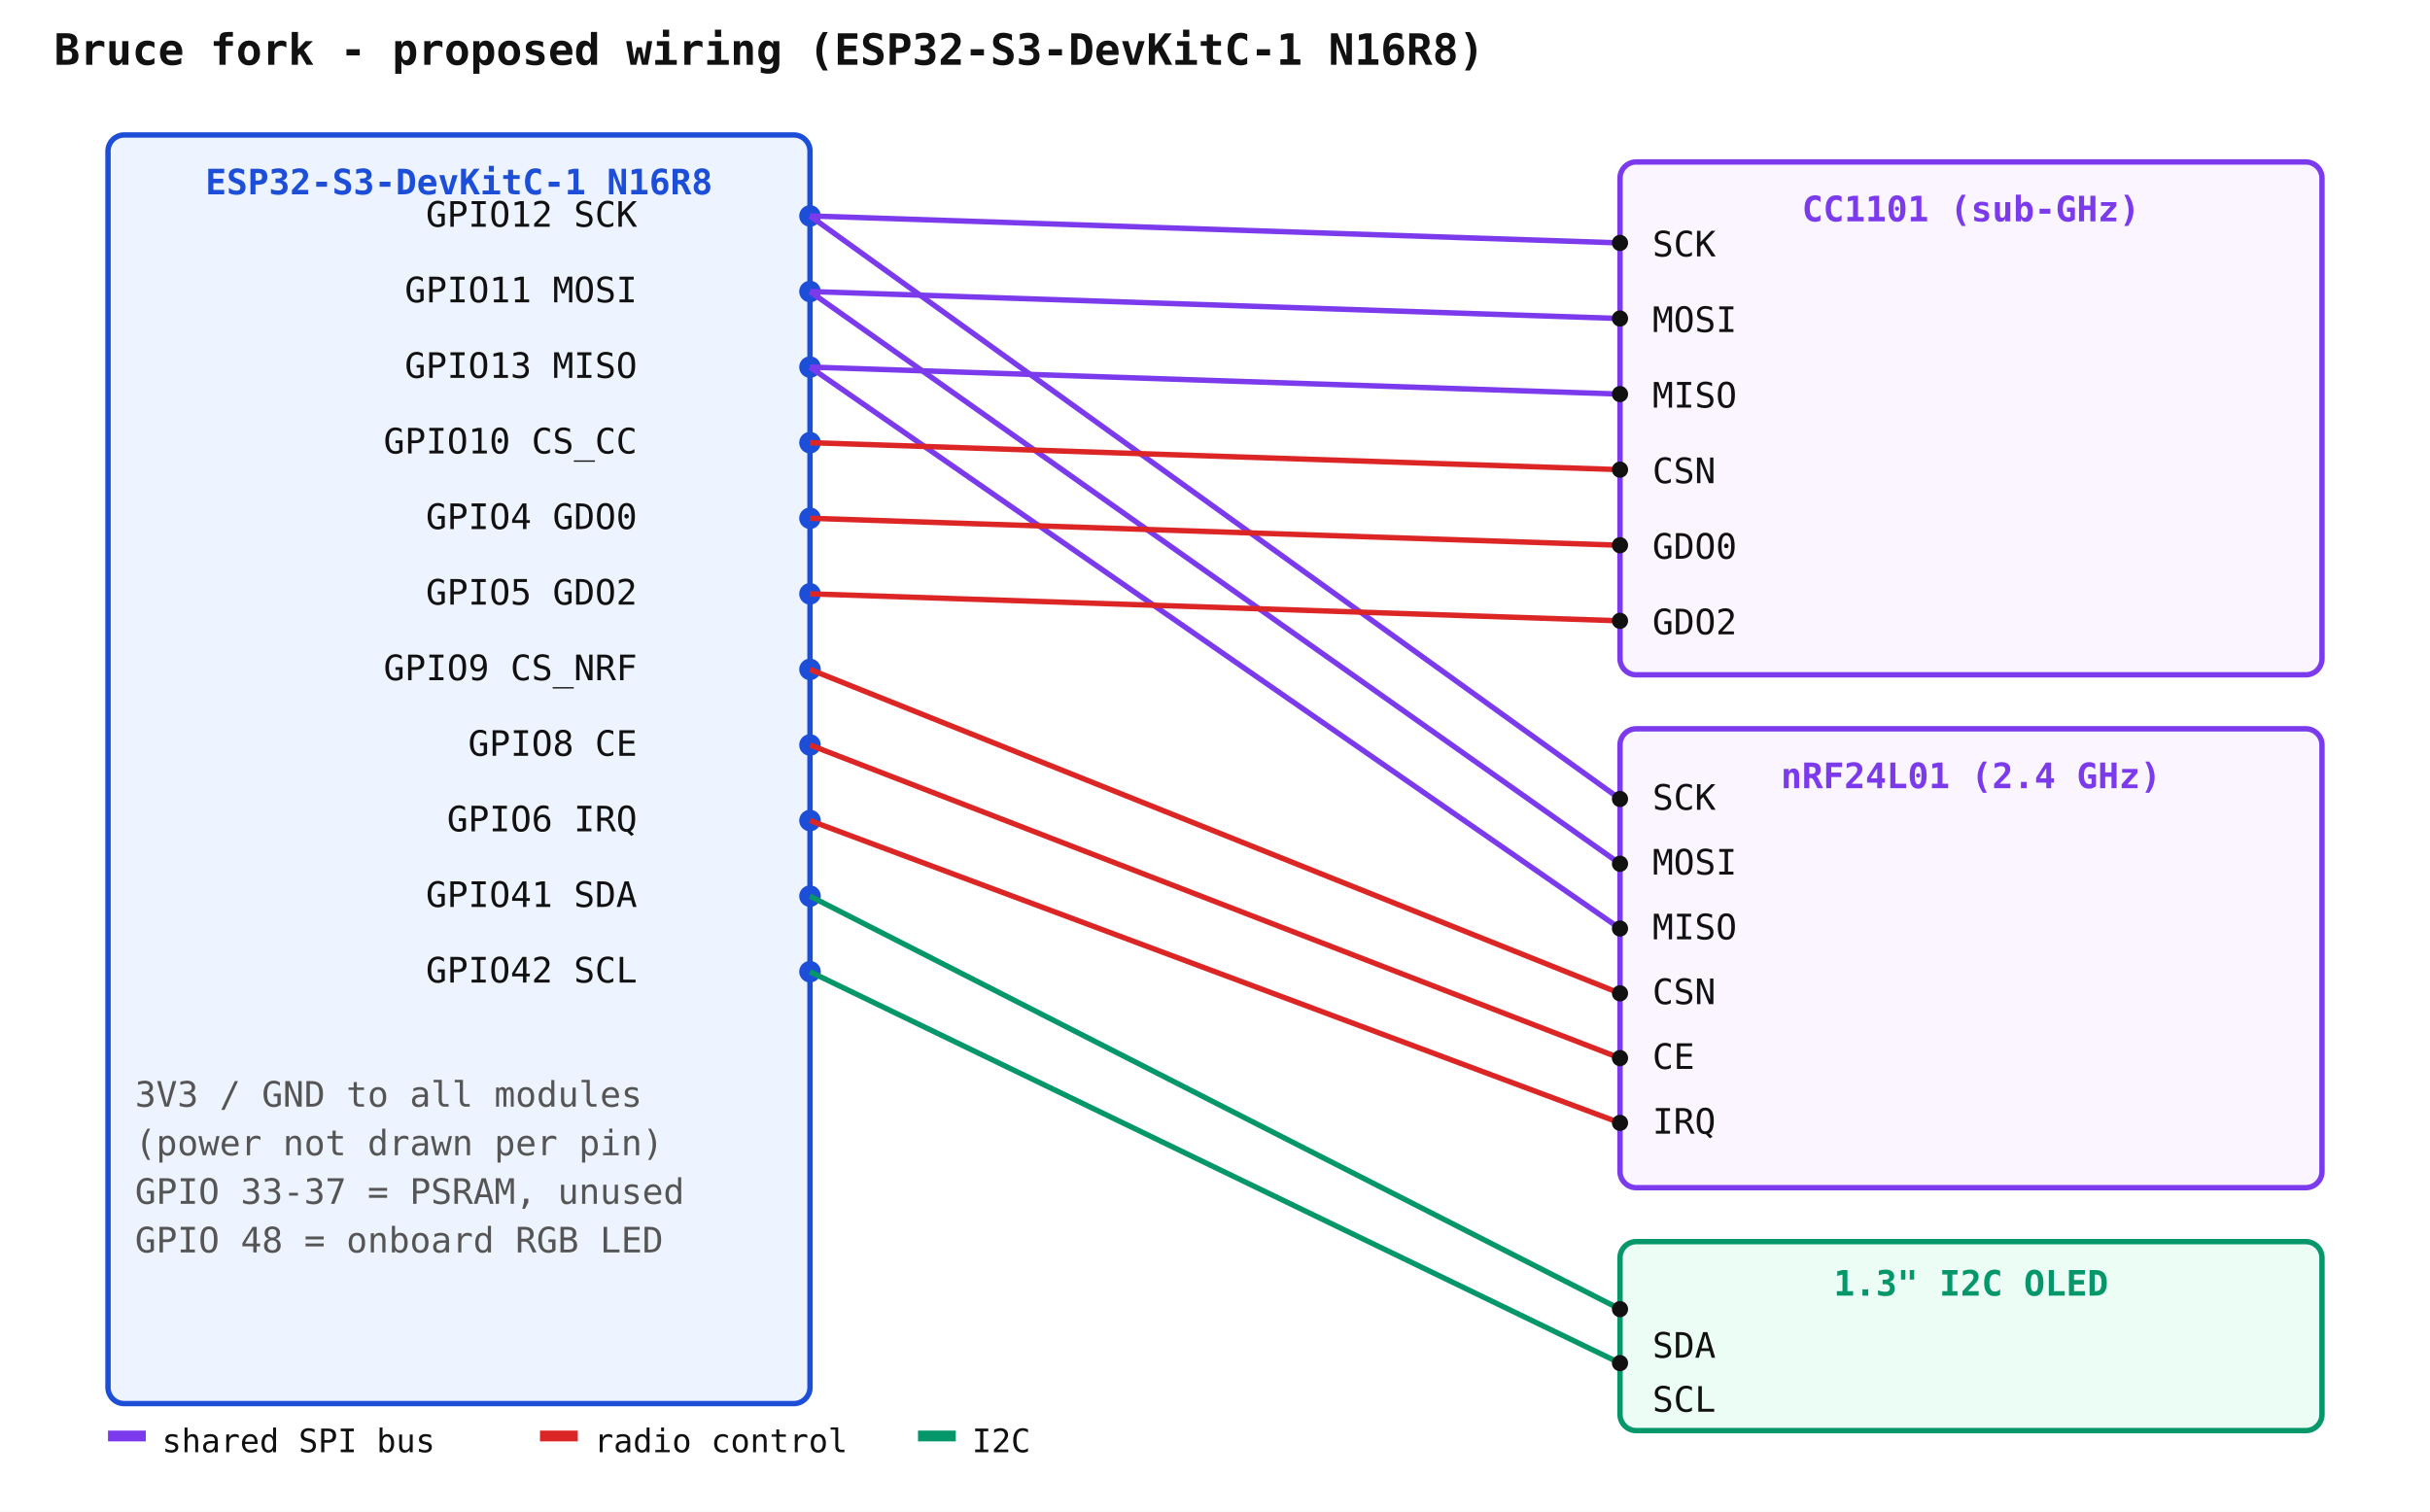
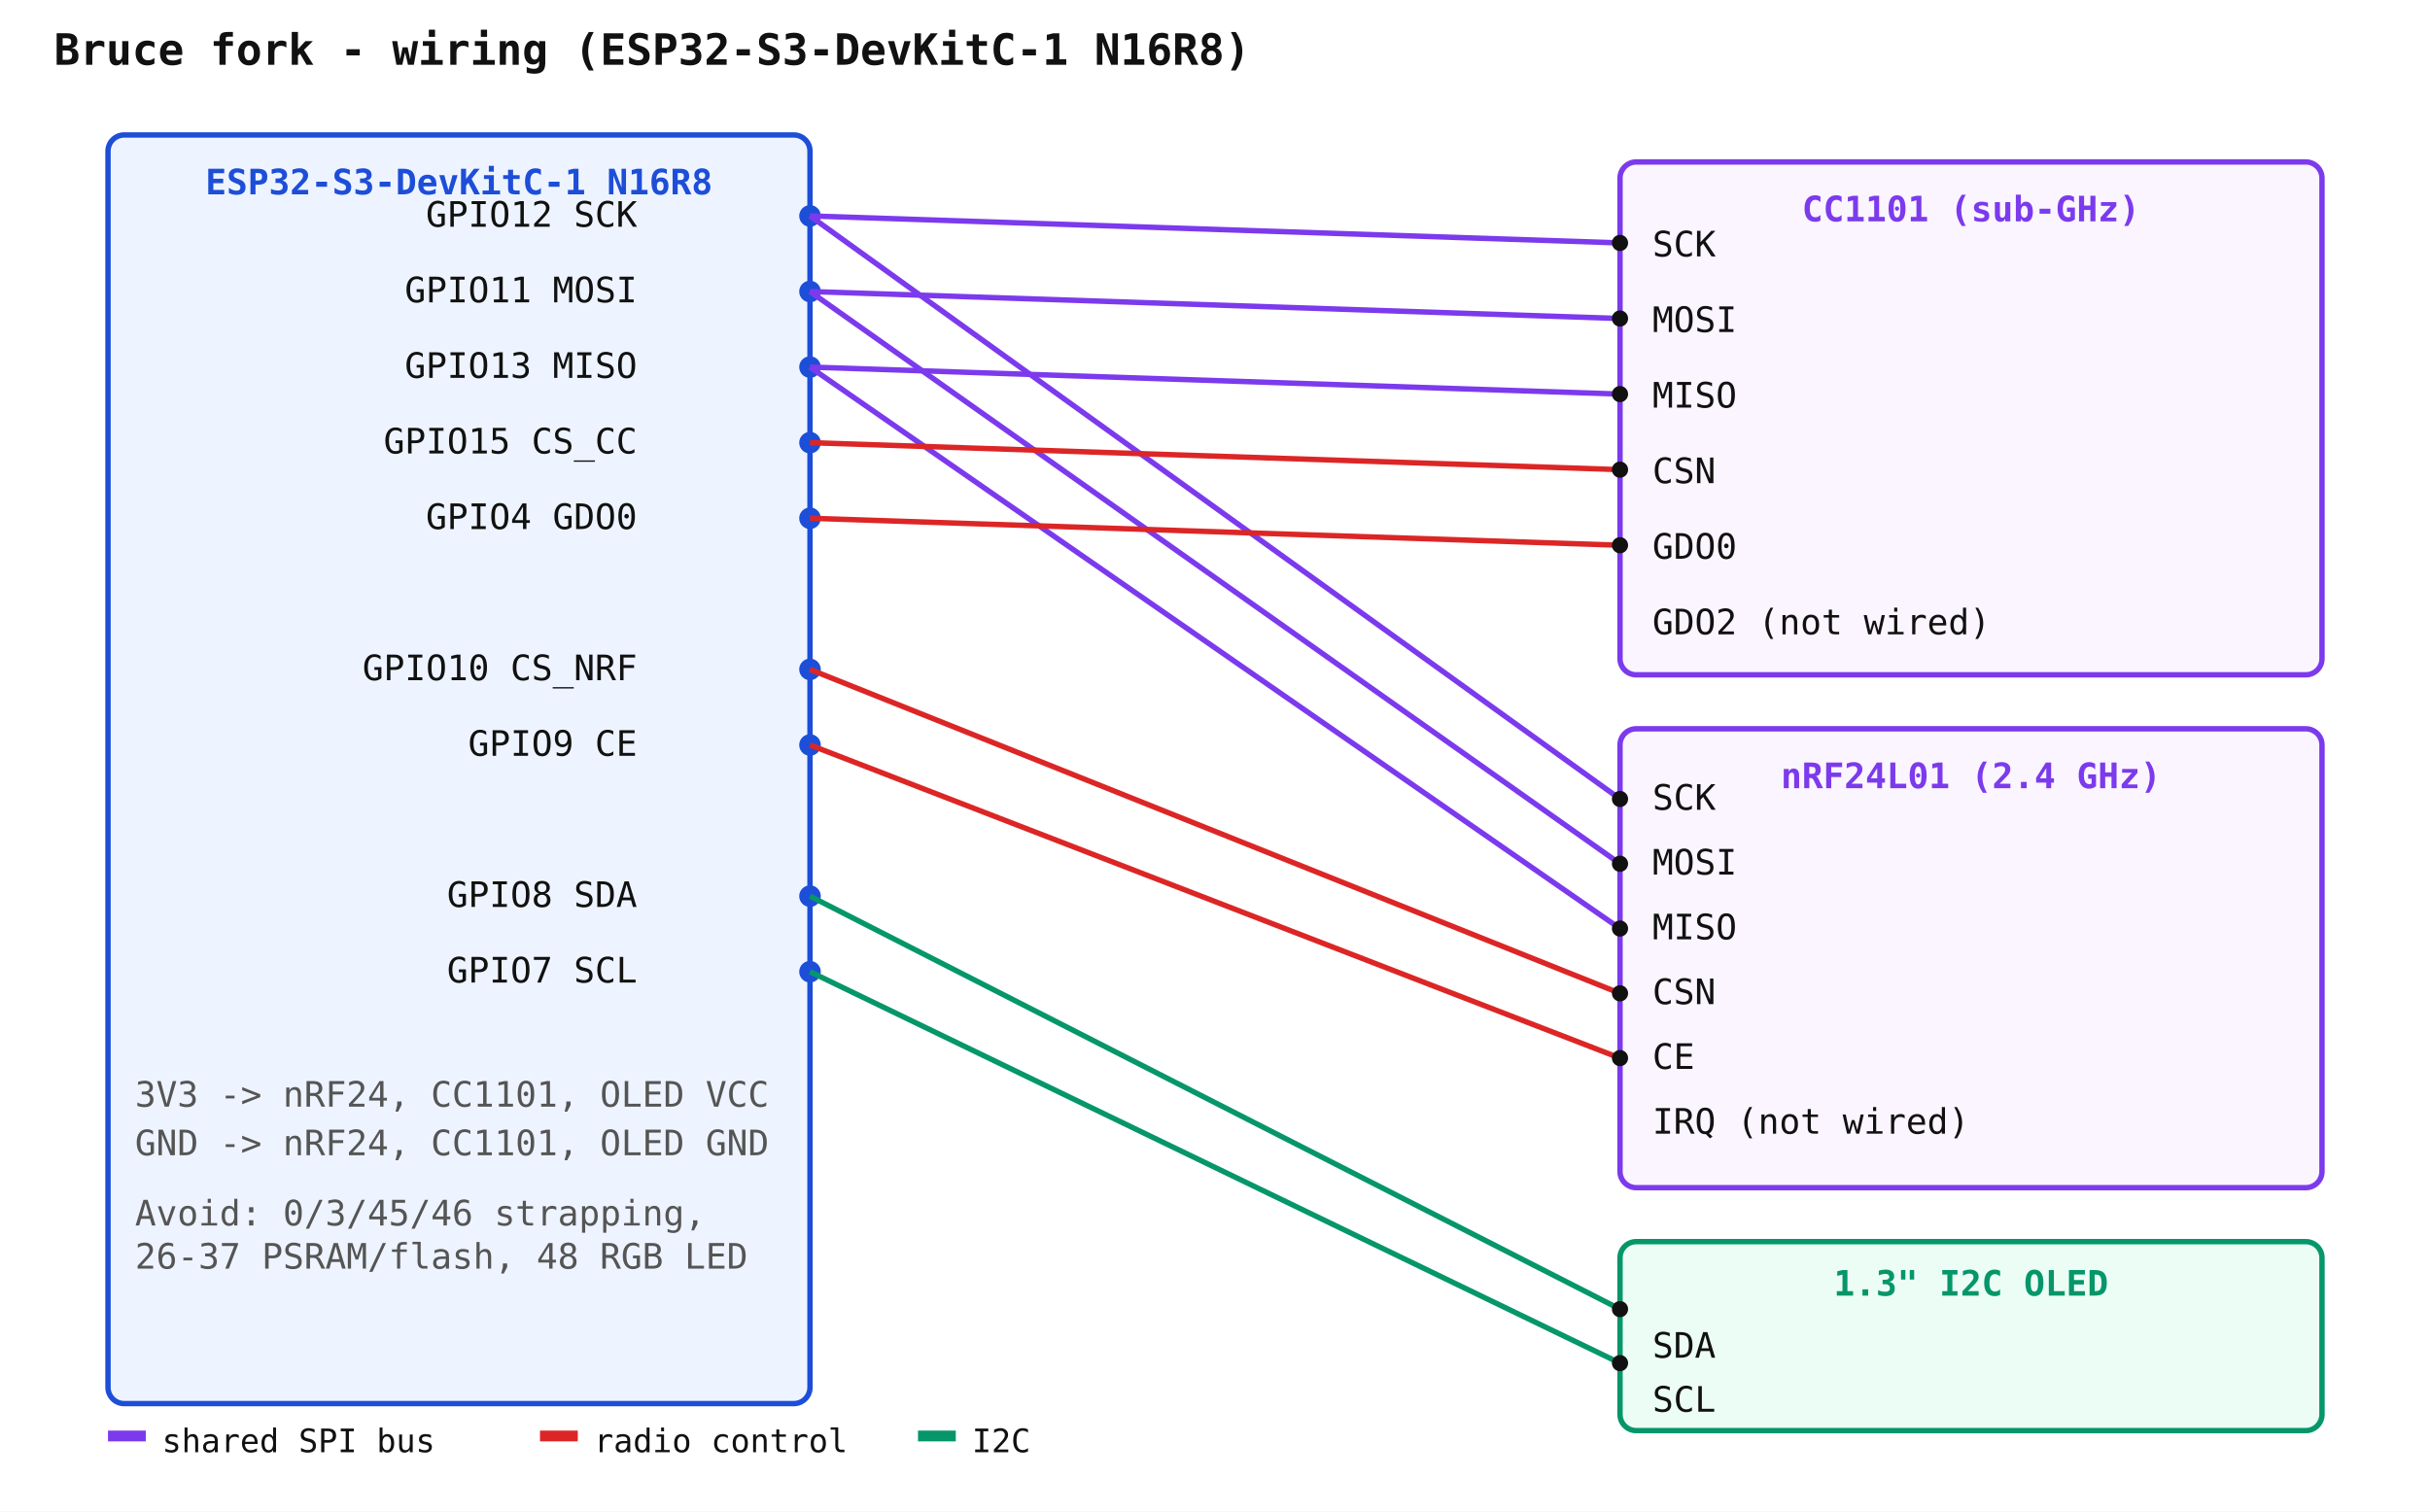
<svg xmlns="http://www.w3.org/2000/svg" width="900" height="560" viewBox="0 0 900 560" font-family="monospace" font-size="13">
  <rect x="0" y="0" width="900" height="560" fill="#ffffff" />
-   <text x="20" y="24" font-size="16" font-weight="bold" fill="#111">Bruce fork - proposed wiring (ESP32-S3-DevKitC-1 N16R8)</text>
+   <text x="20" y="24" font-size="16" font-weight="bold" fill="#111">Bruce fork - wiring (ESP32-S3-DevKitC-1 N16R8)</text>
  <rect x="40" y="50" width="260" height="470" rx="6" fill="#eef4ff" stroke="#1d4ed8" stroke-width="2" />
  <text x="170" y="72" text-anchor="middle" font-weight="bold" fill="#1d4ed8">ESP32-S3-DevKitC-1 N16R8</text>
-   <text x="50" y="410" fill="#555">3V3 / GND to all modules</text>
-   <text x="50" y="428" fill="#555">(power not drawn per pin)</text>
-   <text x="50" y="446" fill="#555">GPIO 33-37 = PSRAM, unused</text>
-   <text x="50" y="464" fill="#555">GPIO 48 = onboard RGB LED</text>
+   <text x="50" y="410" fill="#555">3V3 -&gt; nRF24, CC1101, OLED VCC</text>
+   <text x="50" y="428" fill="#555">GND -&gt; nRF24, CC1101, OLED GND</text>
+   <text x="50" y="454" fill="#555">Avoid: 0/3/45/46 strapping,</text>
+   <text x="50" y="470" fill="#555">26-37 PSRAM/flash, 48 RGB LED</text>
  <g fill="#111">
    <text x="236" y="84" text-anchor="end">GPIO12 SCK</text>
    <text x="236" y="112" text-anchor="end">GPIO11 MOSI</text>
    <text x="236" y="140" text-anchor="end">GPIO13 MISO</text>
-     <text x="236" y="168" text-anchor="end">GPIO10 CS_CC</text>
+     <text x="236" y="168" text-anchor="end">GPIO15 CS_CC</text>
    <text x="236" y="196" text-anchor="end">GPIO4 GDO0</text>
-     <text x="236" y="224" text-anchor="end">GPIO5 GDO2</text>
-     <text x="236" y="252" text-anchor="end">GPIO9 CS_NRF</text>
-     <text x="236" y="280" text-anchor="end">GPIO8 CE</text>
-     <text x="236" y="308" text-anchor="end">GPIO6 IRQ</text>
-     <text x="236" y="336" text-anchor="end">GPIO41 SDA</text>
-     <text x="236" y="364" text-anchor="end">GPIO42 SCL</text>
+     <text x="236" y="252" text-anchor="end">GPIO10 CS_NRF</text>
+     <text x="236" y="280" text-anchor="end">GPIO9 CE</text>
+     <text x="236" y="336" text-anchor="end">GPIO8 SDA</text>
+     <text x="236" y="364" text-anchor="end">GPIO7 SCL</text>
  </g>
  <g fill="#1d4ed8">
    <circle cx="300" cy="80" r="4" />
    <circle cx="300" cy="108" r="4" />
    <circle cx="300" cy="136" r="4" />
    <circle cx="300" cy="164" r="4" />
    <circle cx="300" cy="192" r="4" />
-     <circle cx="300" cy="220" r="4" />
    <circle cx="300" cy="248" r="4" />
    <circle cx="300" cy="276" r="4" />
-     <circle cx="300" cy="304" r="4" />
    <circle cx="300" cy="332" r="4" />
    <circle cx="300" cy="360" r="4" />
  </g>
  <g stroke="#7c3aed" stroke-width="2" fill="none">
    <path d="M300 80 L600 90" />
    <path d="M300 80 L600 296" />
    <path d="M300 108 L600 118" />
    <path d="M300 108 L600 320" />
    <path d="M300 136 L600 146" />
    <path d="M300 136 L600 344" />
  </g>
  <g stroke="#dc2626" stroke-width="2" fill="none">
    <path d="M300 164 L600 174" />
    <path d="M300 192 L600 202" />
-     <path d="M300 220 L600 230" />
    <path d="M300 248 L600 368" />
    <path d="M300 276 L600 392" />
-     <path d="M300 304 L600 416" />
  </g>
  <g stroke="#059669" stroke-width="2" fill="none">
    <path d="M300 332 L600 485" />
    <path d="M300 360 L600 505" />
  </g>
  <rect x="600" y="60" width="260" height="190" rx="6" fill="#faf5ff" stroke="#7c3aed" stroke-width="2" />
  <text x="730" y="82" text-anchor="middle" font-weight="bold" fill="#7c3aed">CC1101 (sub-GHz)</text>
  <g fill="#111">
    <text x="612" y="95">SCK</text>
    <text x="612" y="123">MOSI</text>
    <text x="612" y="151">MISO</text>
    <text x="612" y="179">CSN</text>
    <text x="612" y="207">GDO0</text>
-     <text x="612" y="235">GDO2</text>
+     <text x="612" y="235">GDO2 (not wired)</text>
  </g>
  <rect x="600" y="270" width="260" height="170" rx="6" fill="#faf5ff" stroke="#7c3aed" stroke-width="2" />
  <text x="730" y="292" text-anchor="middle" font-weight="bold" fill="#7c3aed">nRF24L01 (2.4 GHz)</text>
  <g fill="#111">
    <text x="612" y="300">SCK</text>
    <text x="612" y="324">MOSI</text>
    <text x="612" y="348">MISO</text>
    <text x="612" y="372">CSN</text>
    <text x="612" y="396">CE</text>
-     <text x="612" y="420">IRQ</text>
+     <text x="612" y="420">IRQ (not wired)</text>
  </g>
  <rect x="600" y="460" width="260" height="70" rx="6" fill="#ecfdf5" stroke="#059669" stroke-width="2" />
  <text x="730" y="480" text-anchor="middle" font-weight="bold" fill="#059669">1.3" I2C OLED</text>
  <g fill="#111">
    <text x="612" y="503">SDA</text>
    <text x="612" y="523">SCL</text>
  </g>
  <g fill="#111">
    <circle cx="600" cy="90" r="3" />
    <circle cx="600" cy="118" r="3" />
    <circle cx="600" cy="146" r="3" />
    <circle cx="600" cy="174" r="3" />
    <circle cx="600" cy="202" r="3" />
-     <circle cx="600" cy="230" r="3" />
    <circle cx="600" cy="296" r="3" />
    <circle cx="600" cy="320" r="3" />
    <circle cx="600" cy="344" r="3" />
    <circle cx="600" cy="368" r="3" />
    <circle cx="600" cy="392" r="3" />
-     <circle cx="600" cy="416" r="3" />
    <circle cx="600" cy="485" r="3" />
    <circle cx="600" cy="505" r="3" />
  </g>
  <g font-size="12">
    <rect x="40" y="530" width="14" height="4" fill="#7c3aed" />
    <text x="60" y="538" fill="#111">shared SPI bus</text>
    <rect x="200" y="530" width="14" height="4" fill="#dc2626" />
    <text x="220" y="538" fill="#111">radio control</text>
    <rect x="340" y="530" width="14" height="4" fill="#059669" />
    <text x="360" y="538" fill="#111">I2C</text>
  </g>
</svg>
